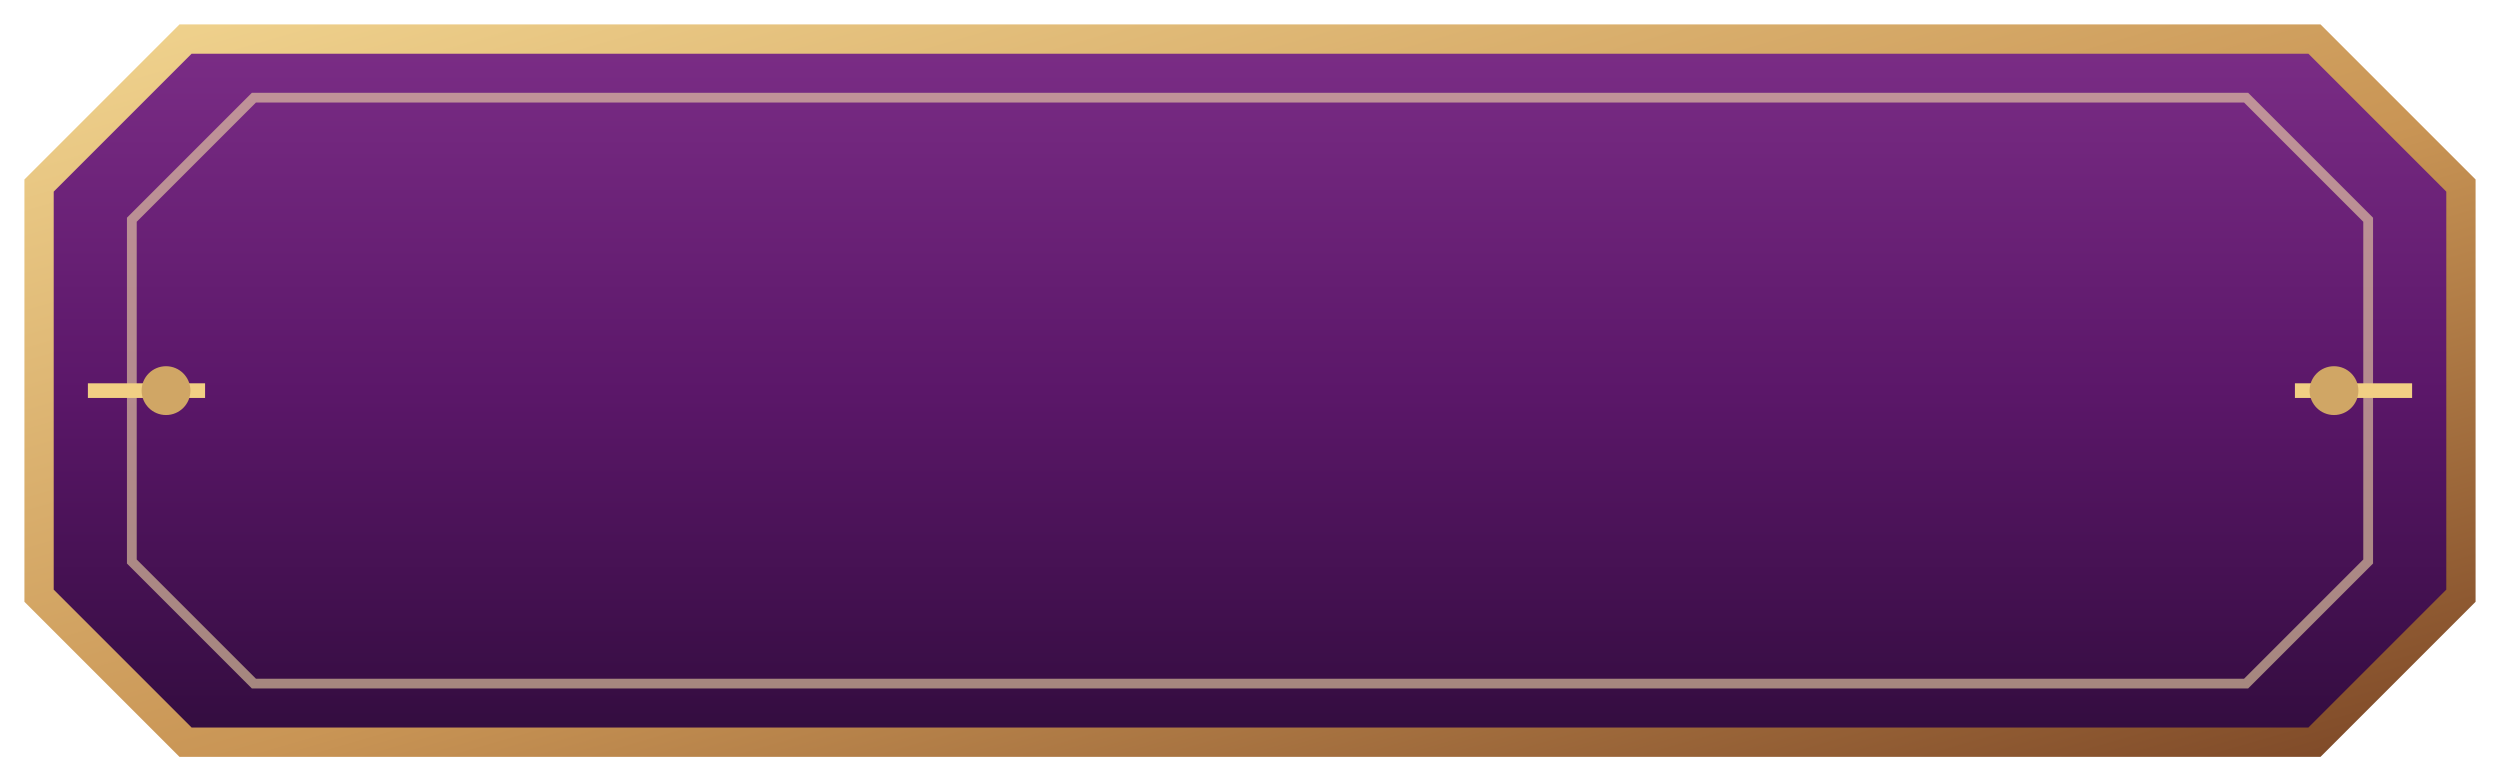
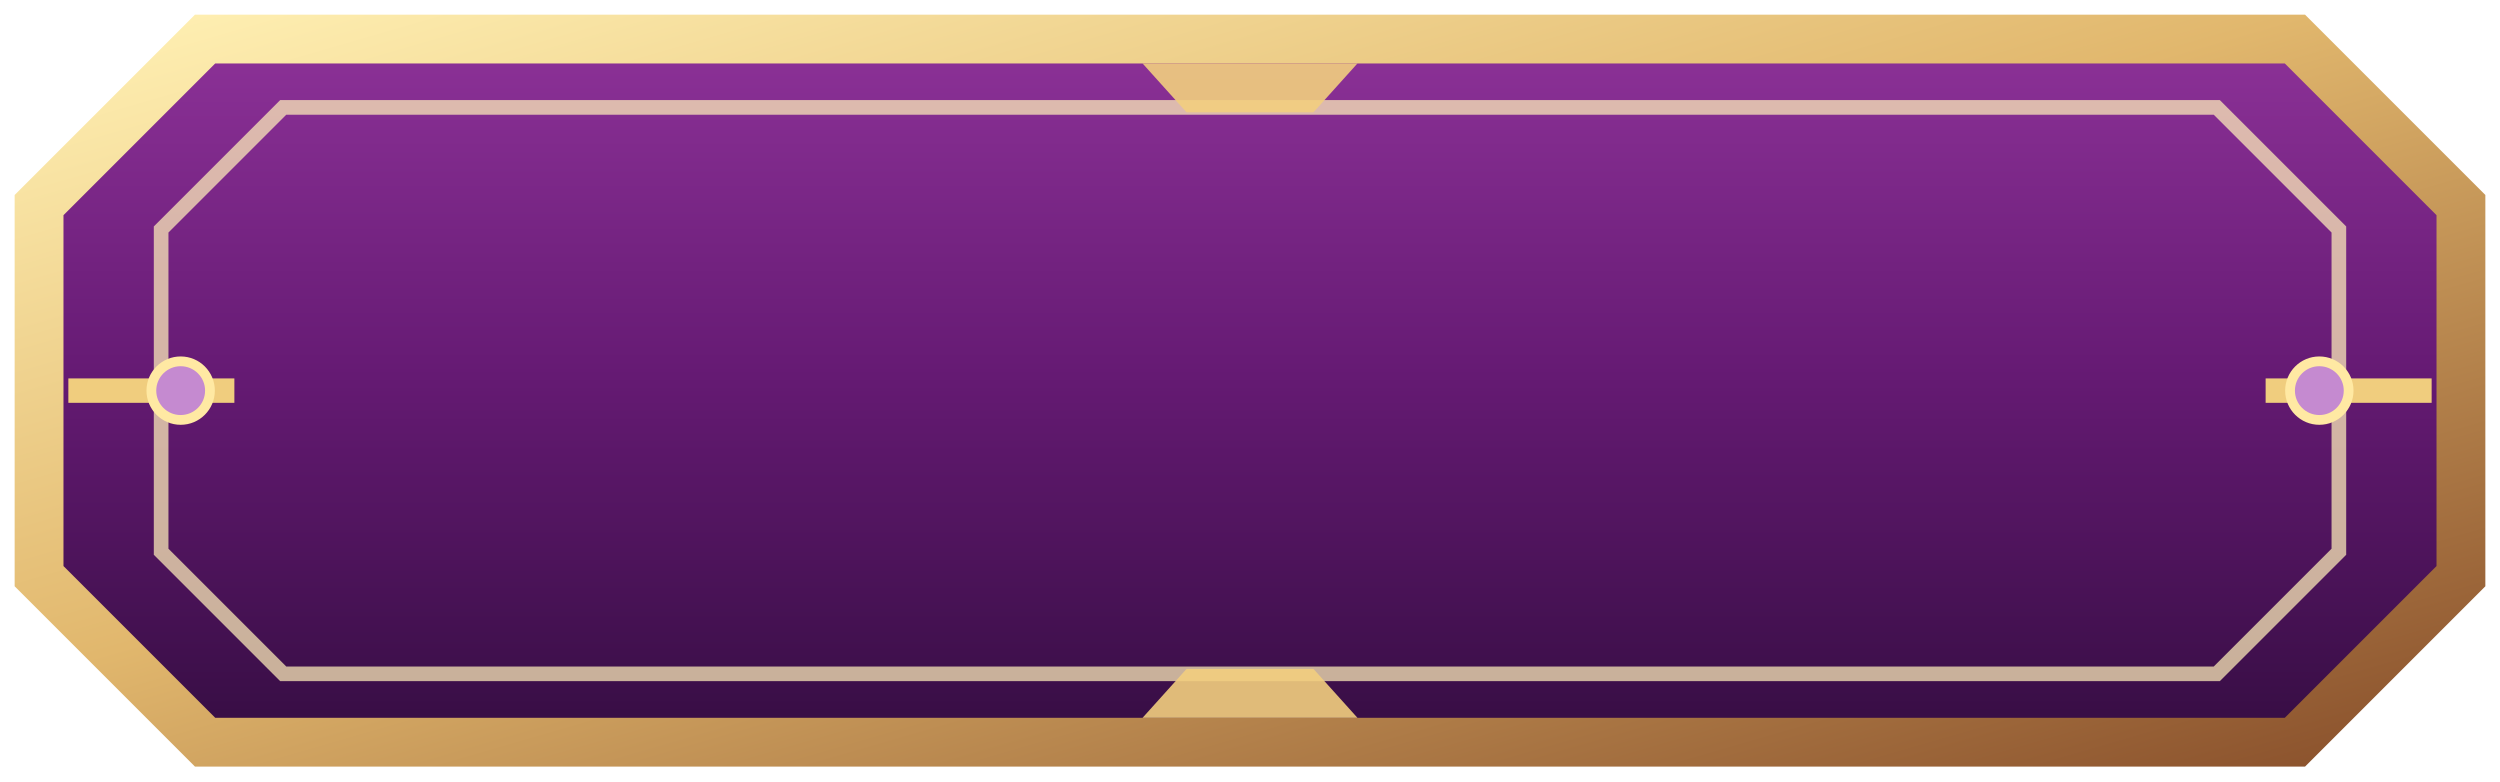
<svg xmlns="http://www.w3.org/2000/svg" width="512" height="160" viewBox="0 0 512 160">
  <defs>
    <linearGradient id="p" x1="0" y1="0" x2="0" y2="1">
-       <stop stop-color="#7b2d86" />
-       <stop offset=".5" stop-color="#5b1769" />
-       <stop offset="1" stop-color="#320c3e" />
+       <stop stop-color="#8d3298" />
+       <stop offset=".48" stop-color="#651a73" />
+       <stop offset="1" stop-color="#350d42" />
    </linearGradient>
    <linearGradient id="g" x1="0" y1="0" x2="1" y2="1">
-       <stop stop-color="#f0d38e" />
-       <stop offset=".55" stop-color="#c99555" />
-       <stop offset="1" stop-color="#7d4827" />
+       <stop stop-color="#fff0b3" />
+       <stop offset=".45" stop-color="#e1b76d" />
+       <stop offset="1" stop-color="#8a512c" />
    </linearGradient>
  </defs>
-   <path d="M38 8h436l30 30v84l-30 30H38L8 122V38z" fill="url(#p)" stroke="url(#g)" stroke-width="6" />
-   <path d="M52 20h408l25 25v70l-25 25H52l-25-25V45z" fill="none" stroke="#f5dfaa" stroke-opacity=".58" stroke-width="2" />
-   <path d="M18 80h24M470 80h24" stroke="#f1cf84" stroke-width="3" />
-   <circle cx="34" cy="80" r="5" fill="#d0a665" />
-   <circle cx="478" cy="80" r="5" fill="#d0a665" />
+   <path d="M42 8h428l34 34v76l-34 34H42L8 118V42z" fill="url(#p)" stroke="url(#g)" stroke-width="10" />
+   <path d="M58 22h396l25 25v66l-25 25H58l-25-25V47z" fill="none" stroke="#fff0ba" stroke-opacity=".72" stroke-width="3" />
+   <path d="M14 80h34M464 80h34" stroke="#f0cd7e" stroke-width="5" />
+   <circle cx="37" cy="80" r="6" fill="#c58ad0" stroke="#ffe9a3" stroke-width="2" />
+   <circle cx="475" cy="80" r="6" fill="#c58ad0" stroke="#ffe9a3" stroke-width="2" />
+   <path d="M234 13h44l-9 10h-26zM234 147h44l-9-10h-26z" fill="#f2ce7e" opacity=".9" />
</svg>
